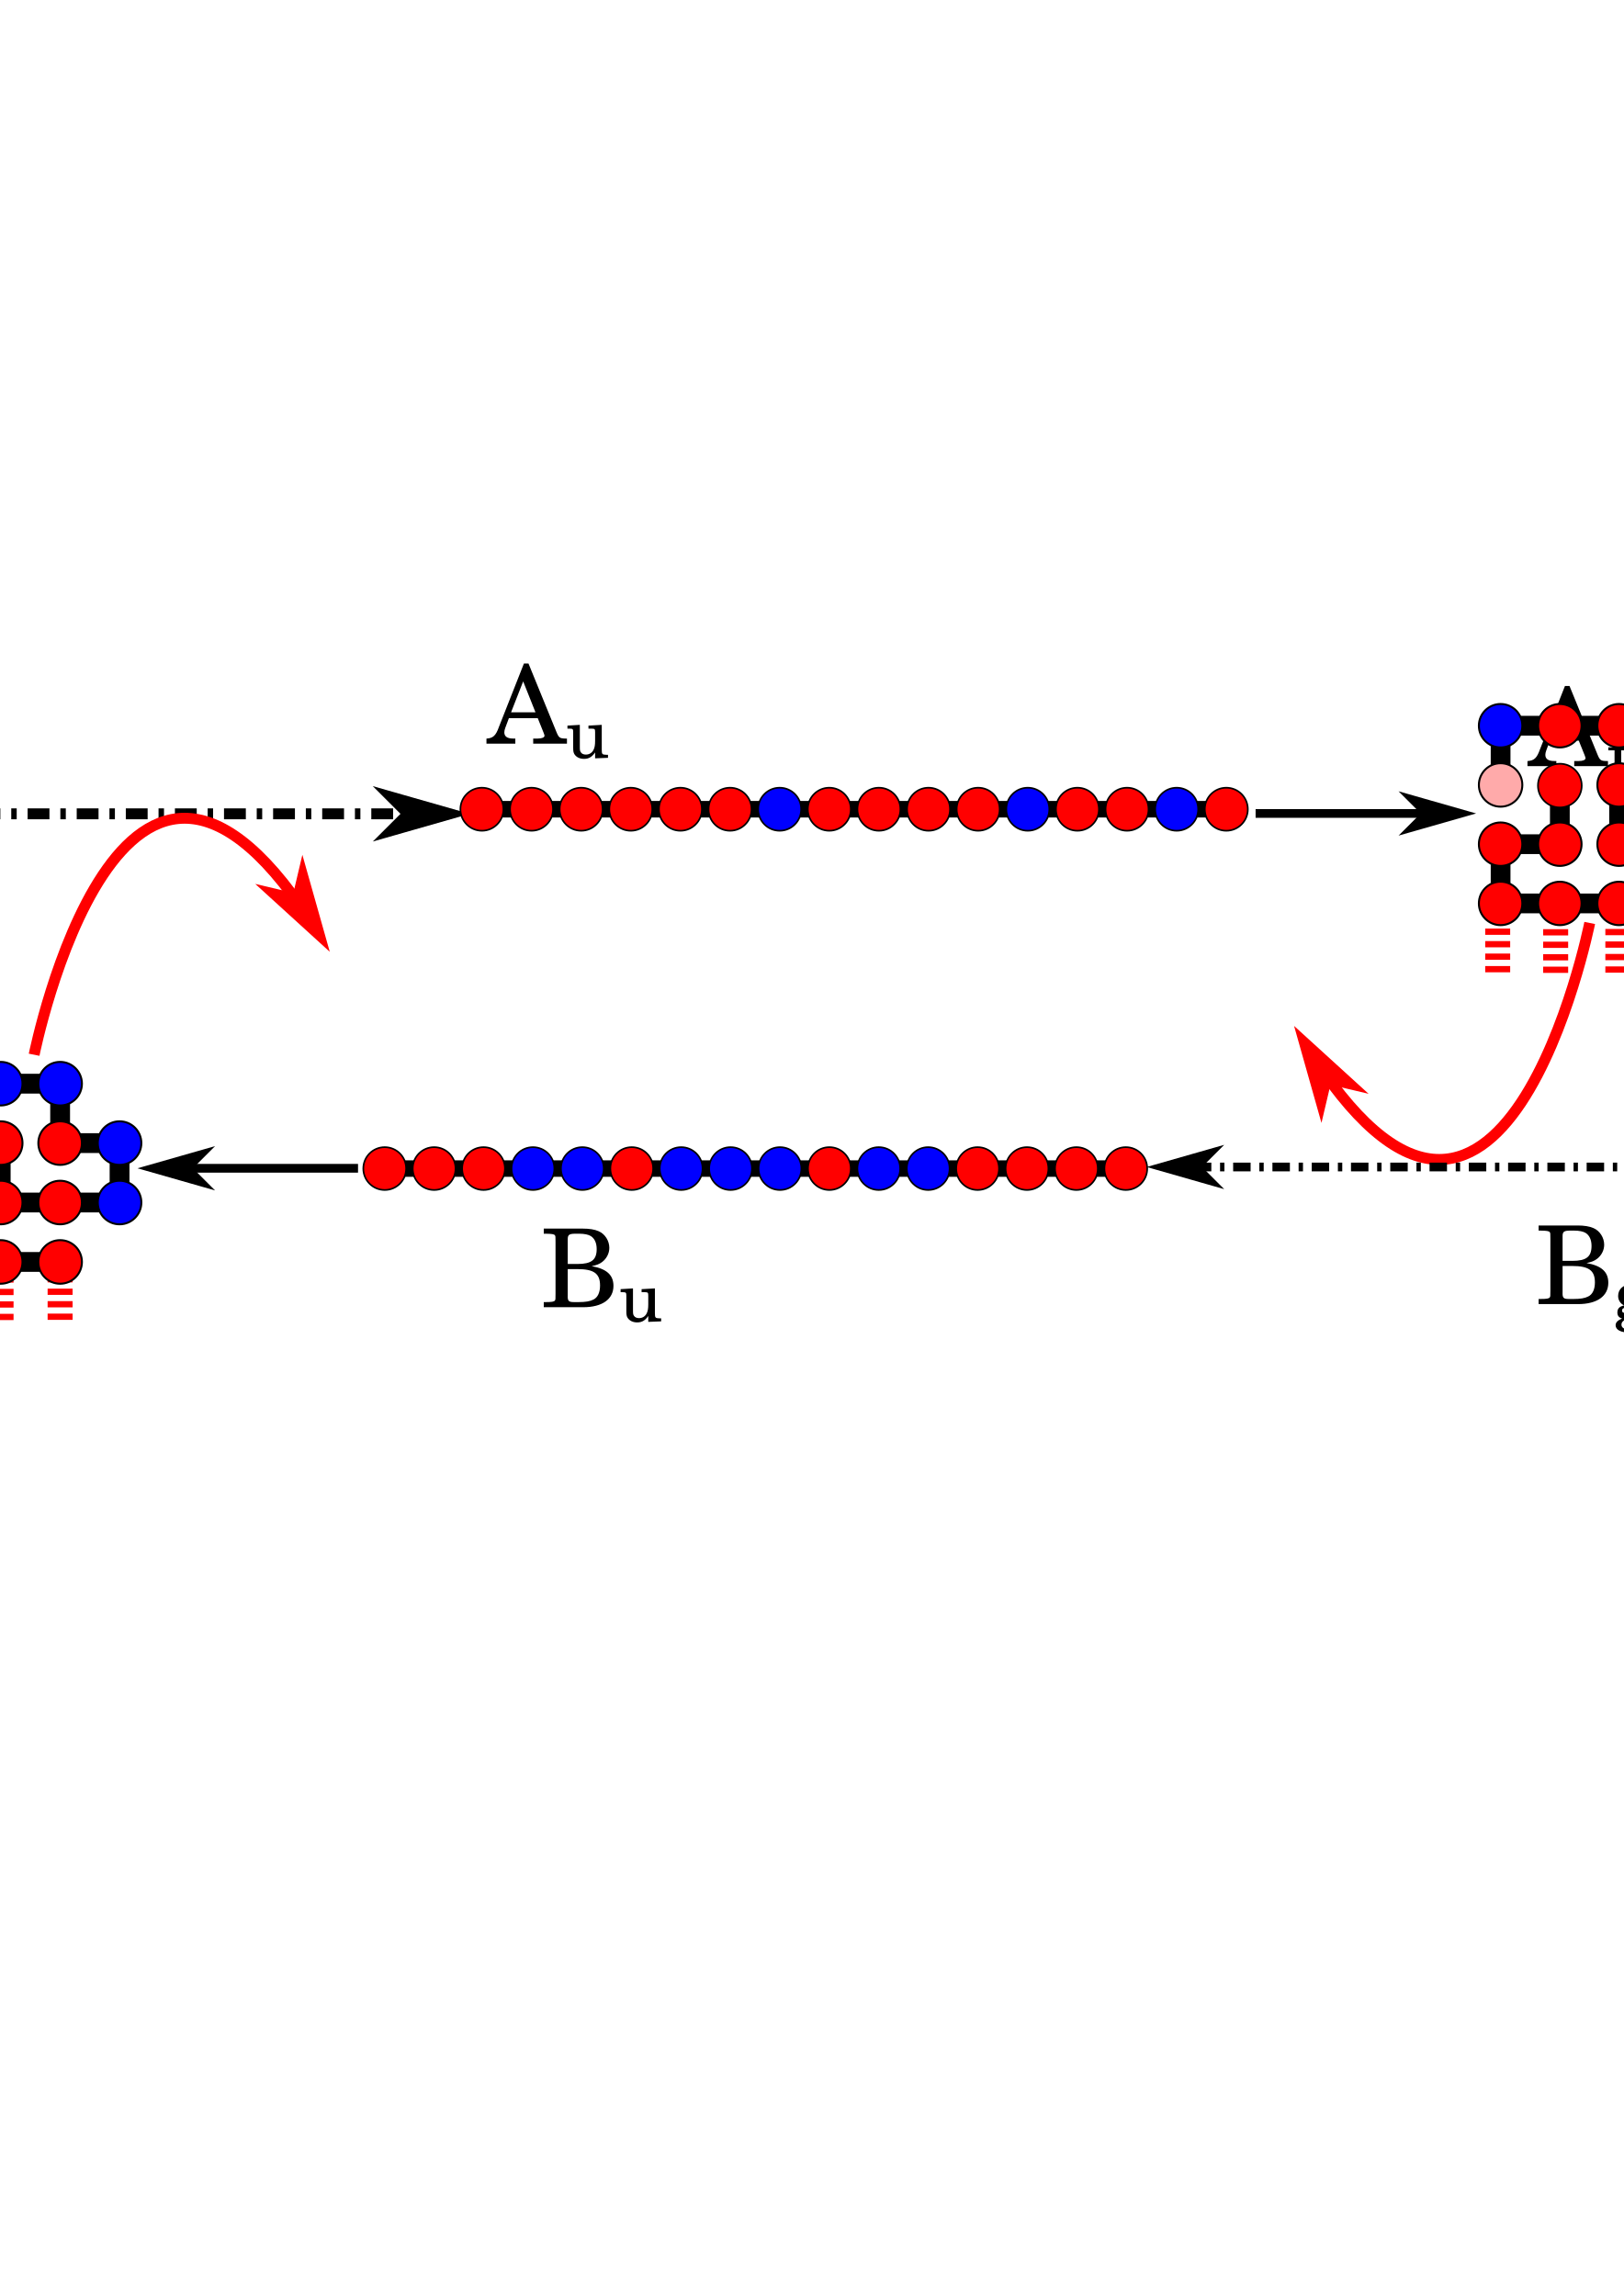
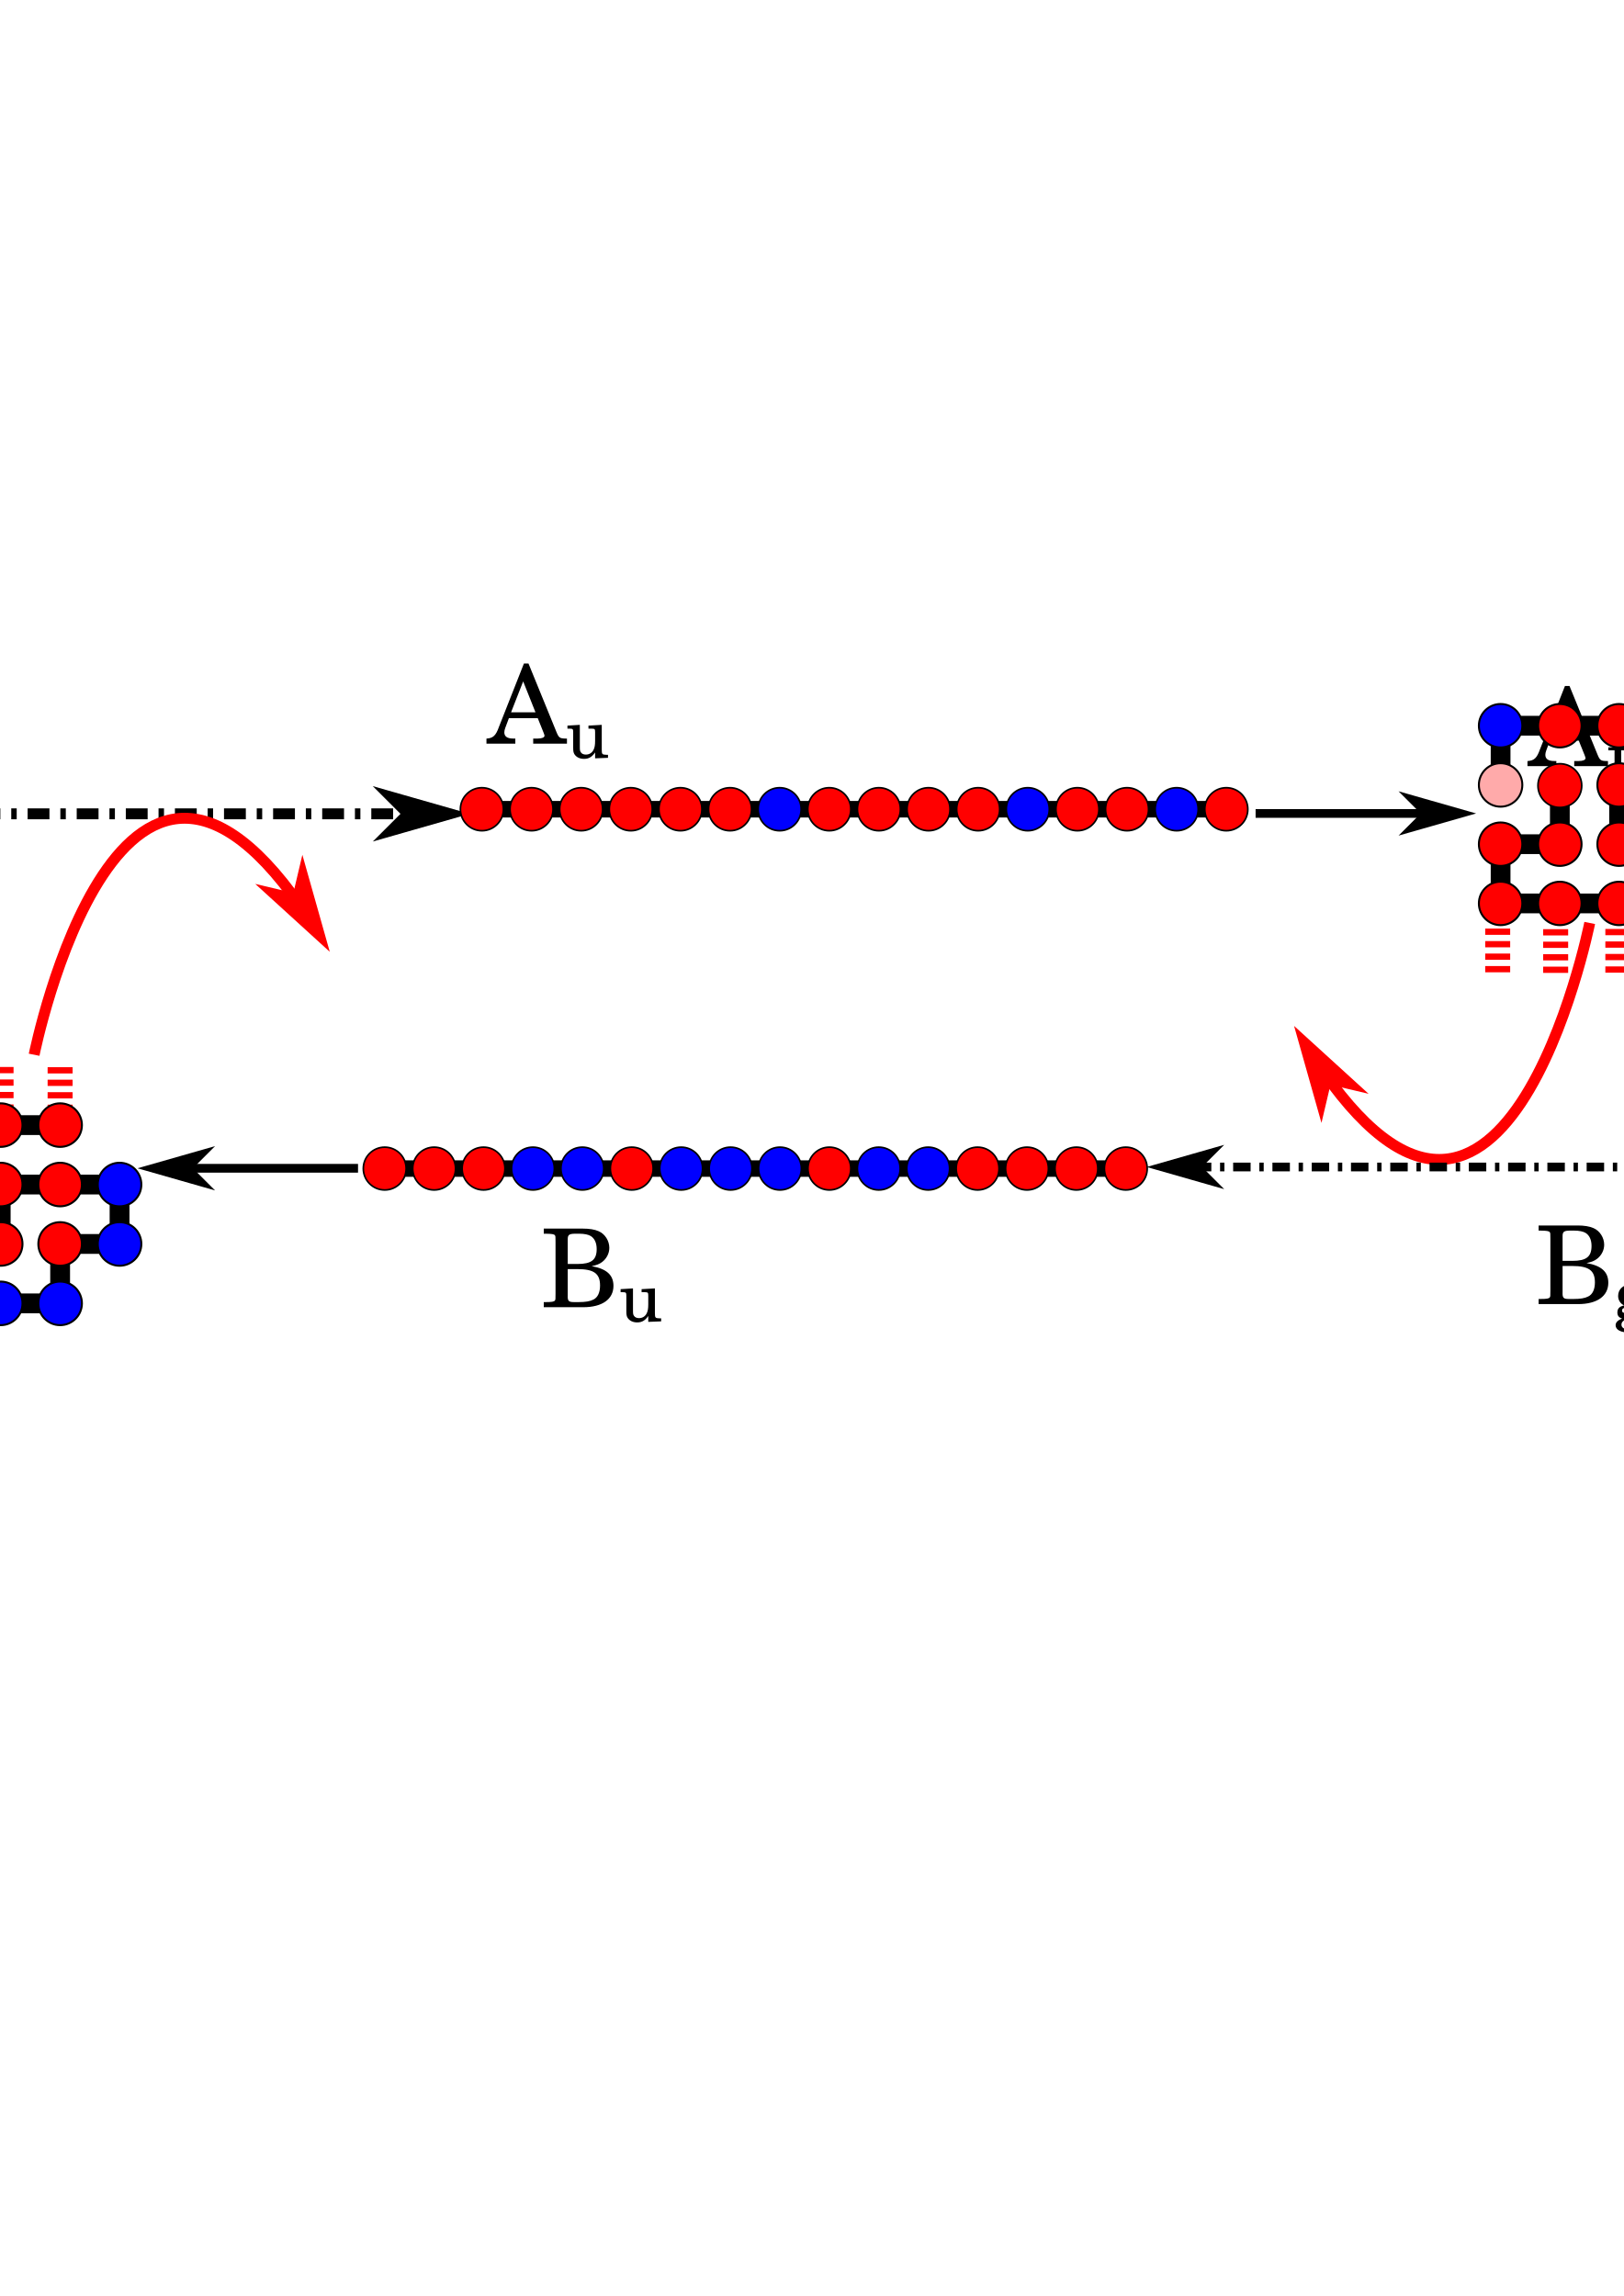
<svg xmlns="http://www.w3.org/2000/svg" width="210mm" height="297mm" viewBox="0 0 744.094 1052.362" id="svg2" version="1.1">
  <defs id="defs4">
    <marker style="overflow:visible;" id="marker34305" refX="0.0" refY="0.0" orient="auto">
      <path transform="scale(0.4) rotate(180) translate(10,0)" style="fill-rule:evenodd;stroke:#000000;stroke-width:1pt;stroke-opacity:1;fill:#000000;fill-opacity:1" d="M 0.0,0.0 L 5.0,-5.0 L -12.5,0.0 L 5.0,5.0 L 0.0,0.0 z " id="path34307" />
    </marker>
    <marker style="overflow:visible;" id="marker7812" refX="0.0" refY="0.0" orient="auto">
      <path transform="scale(0.4) rotate(180) translate(10,0)" style="fill-rule:evenodd;stroke:#ff0000;stroke-width:1pt;stroke-opacity:1;fill:#ff0000;fill-opacity:1" d="M 0.0,0.0 L 5.0,-5.0 L -12.5,0.0 L 5.0,5.0 L 0.0,0.0 z " id="path7814" />
    </marker>
    <marker style="overflow:visible;" id="marker7104" refX="0.0" refY="0.0" orient="auto">
      <path transform="scale(0.4) rotate(180) translate(10,0)" style="fill-rule:evenodd;stroke:#000000;stroke-width:1pt;stroke-opacity:1;fill:#000000;fill-opacity:1" d="M 0.0,0.0 L 5.0,-5.0 L -12.5,0.0 L 5.0,5.0 L 0.0,0.0 z " id="path7106" />
    </marker>
    <marker orient="auto" refY="0.0" refX="0.0" id="marker6798" style="overflow:visible;">
      <path id="path6800" d="M 0.0,0.0 L 5.0,-5.0 L -12.5,0.0 L 5.0,5.0 L 0.0,0.0 z " style="fill-rule:evenodd;stroke:#000000;stroke-width:1pt;stroke-opacity:1;fill:#000000;fill-opacity:1" transform="scale(0.4) rotate(180) translate(10,0)" />
    </marker>
    <marker style="overflow:visible;" id="marker6042" refX="0.0" refY="0.0" orient="auto">
      <path transform="scale(0.4) rotate(180) translate(10,0)" style="fill-rule:evenodd;stroke:#000000;stroke-width:1pt;stroke-opacity:1;fill:#000000;fill-opacity:1" d="M 0.0,0.0 L 5.0,-5.0 L -12.5,0.0 L 5.0,5.0 L 0.0,0.0 z " id="path6044" />
    </marker>
    <marker orient="auto" refY="0.0" refX="0.0" id="Arrow1Mend" style="overflow:visible;">
      <path id="path5614" d="M 0.0,0.0 L 5.0,-5.0 L -12.5,0.0 L 5.0,5.0 L 0.0,0.0 z " style="fill-rule:evenodd;stroke:#ff0000;stroke-width:1pt;stroke-opacity:1;fill:#ff0000;fill-opacity:1" transform="scale(0.4) rotate(180) translate(10,0)" />
    </marker>
  </defs>
  <g id="layer1">
    <g id="g34296" transform="translate(-10,14)">
      <line x1="848.524" x2="825.782" y1="520.089" y2="520.089" id="line5566" style="stroke:#000000;stroke-width:7.581;stroke-miterlimit:4;stroke-dasharray:none" />
      <circle cx="-519.649" cy="-848.939" r="9.855" id="circle5568" style="fill:#ff0000;stroke:#000000;stroke-width:0.758" transform="matrix(0,-1,-1,0,0,0)" />
      <line x1="821.881" x2="799.139" y1="520.546" y2="520.546" id="line5570" style="stroke:#000000;stroke-width:7.581;stroke-miterlimit:4;stroke-dasharray:none" />
      <circle cx="519.818" cy="-825.01" r="9.855" id="circle5572" style="fill:#ff0000;stroke:#000000;stroke-width:0.758" transform="matrix(0,1,-1,0,0,0)" />
      <circle cx="519.917" cy="-802.51" r="9.855" id="circle5574" style="fill:#ff0000;stroke:#000000;stroke-width:0.758" transform="matrix(0,1,-1,0,0,0)" />
    </g>
    <path style="fill:none;fill-rule:evenodd;stroke:#ff0000;stroke-width:5;stroke-linecap:butt;stroke-linejoin:miter;stroke-miterlimit:4;stroke-dasharray:none;stroke-opacity:1;marker-end:url(#Arrow1Mend)" d="m 728.518,423.037 c 0,0 -40.406,201.02 -130.31,55.558" id="path5599" />
    <path style="fill:none;fill-rule:evenodd;stroke:#000000;stroke-width:4;stroke-linecap:butt;stroke-linejoin:miter;stroke-miterlimit:4;stroke-dasharray:8,4,2,4;stroke-opacity:1;marker-end:url(#marker6042);stroke-dashoffset:0" d="m 771.117,534.885 -237.761,0" id="path6028" />
    <path id="path6796" d="m 575.406,372.842 93.176,0" style="fill:none;fill-rule:evenodd;stroke:#000000;stroke-width:4;stroke-linecap:butt;stroke-linejoin:miter;stroke-miterlimit:4;stroke-dasharray:none;stroke-opacity:1;marker-end:url(#marker6798)" />
    <g id="g7694" transform="translate(-144.2857,117.8571)">
      <line style="stroke:#000000;stroke-width:7.581" x1="45.226" x2="67.969" y1="257.592" y2="257.592" id="line7554" />
      <circle style="fill:#ff0000;stroke:#000000;stroke-width:0.758" cx="45.226" cy="257.592" r="9.855" id="circle7556" />
      <line style="stroke:#000000;stroke-width:7.581" x1="67.969" x2="90.711" y1="257.592" y2="257.592" id="line7558" />
      <circle style="fill:#ff0000;stroke:#000000;stroke-width:0.758" cx="67.969" cy="257.592" r="9.855" id="circle7560" />
      <circle style="fill:#ff0000;stroke:#000000;stroke-width:0.758" cx="90.711" cy="257.592" r="9.855" id="circle7564" />
    </g>
    <path style="fill:none;fill-rule:evenodd;stroke:#000000;stroke-width:5;stroke-linecap:butt;stroke-linejoin:miter;stroke-miterlimit:4;stroke-dasharray:10,5,2.5,5;stroke-opacity:1;marker-end:url(#marker7104);stroke-dashoffset:0" d="m -32.344,373.016 237.761,0" id="path7102" />
    <path id="path7810" d="m 15.638,483.437 c 0,0 40.406,-201.02 130.31,-55.558" style="fill:none;fill-rule:evenodd;stroke:#ff0000;stroke-width:5;stroke-linecap:butt;stroke-linejoin:miter;stroke-miterlimit:4;stroke-dasharray:none;stroke-opacity:1;marker-end:url(#marker7812)" />
    <text xml:space="preserve" style="color:#000000;font-style:normal;font-variant:normal;font-weight:500;font-stretch:normal;font-size:49.901px;line-height:125%;font-family:'Century Schoolbook L';-inkscape-font-specification:'Century Schoolbook L Medium';text-indent:0;text-align:center;text-decoration:none;text-decoration-line:none;text-decoration-style:solid;text-decoration-color:#000000;letter-spacing:0px;word-spacing:0px;text-transform:none;direction:ltr;block-progression:tb;writing-mode:lr-tb;baseline-shift:baseline;text-anchor:middle;white-space:normal;clip-rule:nonzero;display:inline;overflow:visible;visibility:visible;opacity:1;isolation:auto;mix-blend-mode:normal;color-interpolation:sRGB;color-interpolation-filters:linearRGB;solid-color:#000000;solid-opacity:1;fill:#000000;fill-opacity:1;fill-rule:nonzero;stroke:none;stroke-width:1.6;stroke-linecap:butt;stroke-linejoin:miter;stroke-miterlimit:4;stroke-dasharray:none;stroke-dashoffset:0;stroke-opacity:1;color-rendering:auto;image-rendering:auto;shape-rendering:auto;text-rendering:auto;enable-background:accumulate;" x="-71.76" y="348.197" id="text9064">
      <tspan id="tspan9066" x="-71.76" y="348.197">A<tspan style="font-size:32.436px;baseline-shift:sub;-inkscape-font-specification:'Century Schoolbook L Medium';font-family:'Century Schoolbook L';font-weight:500;font-style:normal;font-stretch:normal;font-variant:normal;" id="tspan9068">gr</tspan>
      </tspan>
    </text>
    <text xml:space="preserve" style="color:#000000;font-style:normal;font-variant:normal;font-weight:500;font-stretch:normal;font-size:49.901px;line-height:125%;font-family:'Century Schoolbook L';-inkscape-font-specification:'Century Schoolbook L Medium';text-indent:0;text-align:center;text-decoration:none;text-decoration-line:none;text-decoration-style:solid;text-decoration-color:#000000;letter-spacing:0px;word-spacing:0px;text-transform:none;direction:ltr;block-progression:tb;writing-mode:lr-tb;baseline-shift:baseline;text-anchor:middle;white-space:normal;clip-rule:nonzero;display:inline;overflow:visible;visibility:visible;opacity:1;isolation:auto;mix-blend-mode:normal;color-interpolation:sRGB;color-interpolation-filters:linearRGB;solid-color:#000000;solid-opacity:1;fill:#000000;fill-opacity:1;fill-rule:nonzero;stroke:none;stroke-width:1.6;stroke-linecap:butt;stroke-linejoin:miter;stroke-miterlimit:4;stroke-dasharray:none;stroke-dashoffset:0;stroke-opacity:1;color-rendering:auto;image-rendering:auto;shape-rendering:auto;text-rendering:auto;enable-background:accumulate;" x="821.17" y="597.725" id="text9070">
      <tspan id="tspan9072" x="821.17" y="597.725">B<tspan style="font-size:32.436px;baseline-shift:sub;-inkscape-font-specification:'Century Schoolbook L Medium';font-family:'Century Schoolbook L';font-weight:500;font-style:normal;font-stretch:normal;font-variant:normal;" id="tspan9074">gr</tspan>
      </tspan>
    </text>
    <text xml:space="preserve" style="color:#000000;font-style:normal;font-variant:normal;font-weight:500;font-stretch:normal;font-size:49.901px;line-height:125%;font-family:'Century Schoolbook L';-inkscape-font-specification:'Century Schoolbook L Medium';text-indent:0;text-align:center;text-decoration:none;text-decoration-line:none;text-decoration-style:solid;text-decoration-color:#000000;letter-spacing:0px;word-spacing:0px;text-transform:none;direction:ltr;block-progression:tb;writing-mode:lr-tb;baseline-shift:baseline;text-anchor:middle;white-space:normal;clip-rule:nonzero;display:inline;overflow:visible;visibility:visible;opacity:1;isolation:auto;mix-blend-mode:normal;color-interpolation:sRGB;color-interpolation-filters:linearRGB;solid-color:#000000;solid-opacity:1;fill:#000000;fill-opacity:1;fill-rule:nonzero;stroke:none;stroke-width:1.6;stroke-linecap:butt;stroke-linejoin:miter;stroke-miterlimit:4;stroke-dasharray:none;stroke-dashoffset:0;stroke-opacity:1;color-rendering:auto;image-rendering:auto;shape-rendering:auto;text-rendering:auto;enable-background:accumulate;" x="807.055" y="351.158" id="text9076">
      <tspan id="tspan9078" x="807.055" y="351.158">A<tspan style="font-size:32.436px;baseline-shift:sub;-inkscape-font-specification:'Century Schoolbook L Medium';font-family:'Century Schoolbook L';font-weight:500;font-style:normal;font-stretch:normal;font-variant:normal;" id="tspan9080">f</tspan>
      </tspan>
    </text>
    <text xml:space="preserve" style="color:#000000;font-style:normal;font-variant:normal;font-weight:500;font-stretch:normal;font-size:49.901px;line-height:125%;font-family:'Century Schoolbook L';-inkscape-font-specification:'Century Schoolbook L Medium';text-indent:0;text-align:center;text-decoration:none;text-decoration-line:none;text-decoration-style:solid;text-decoration-color:#000000;letter-spacing:0px;word-spacing:0px;text-transform:none;direction:ltr;block-progression:tb;writing-mode:lr-tb;baseline-shift:baseline;text-anchor:middle;white-space:normal;clip-rule:nonzero;display:inline;overflow:visible;visibility:visible;opacity:1;isolation:auto;mix-blend-mode:normal;color-interpolation:sRGB;color-interpolation-filters:linearRGB;solid-color:#000000;solid-opacity:1;fill:#000000;fill-opacity:1;fill-rule:nonzero;stroke:none;stroke-width:1.6;stroke-linecap:butt;stroke-linejoin:miter;stroke-miterlimit:4;stroke-dasharray:none;stroke-dashoffset:0;stroke-opacity:1;color-rendering:auto;image-rendering:auto;shape-rendering:auto;text-rendering:auto;enable-background:accumulate;" x="-78.659" y="605.532" id="text9082">
      <tspan id="tspan9084" x="-78.659" y="605.532">B<tspan style="font-size:32.436px;baseline-shift:sub;-inkscape-font-specification:'Century Schoolbook L Medium';font-family:'Century Schoolbook L';font-weight:500;font-style:normal;font-stretch:normal;font-variant:normal;" id="tspan9086">f</tspan>
      </tspan>
    </text>
    <text xml:space="preserve" style="color:#000000;font-style:normal;font-variant:normal;font-weight:500;font-stretch:normal;font-size:49.901px;line-height:125%;font-family:'Century Schoolbook L';-inkscape-font-specification:'Century Schoolbook L Medium';text-indent:0;text-align:center;text-decoration:none;text-decoration-line:none;text-decoration-style:solid;text-decoration-color:#000000;letter-spacing:0px;word-spacing:0px;text-transform:none;direction:ltr;block-progression:tb;writing-mode:lr-tb;baseline-shift:baseline;text-anchor:middle;white-space:normal;clip-rule:nonzero;display:inline;overflow:visible;visibility:visible;opacity:1;isolation:auto;mix-blend-mode:normal;color-interpolation:sRGB;color-interpolation-filters:linearRGB;solid-color:#000000;solid-opacity:1;fill:#000000;fill-opacity:1;fill-rule:nonzero;stroke:none;stroke-width:1.6;stroke-linecap:butt;stroke-linejoin:miter;stroke-miterlimit:4;stroke-dasharray:none;stroke-dashoffset:0;stroke-opacity:1;color-rendering:auto;image-rendering:auto;shape-rendering:auto;text-rendering:auto;enable-background:accumulate;" x="334.494" y="340.857" id="text9088">
      <tspan id="tspan9090" x="334.494" y="340.857">A<tspan style="font-size:32.436px;baseline-shift:sub;-inkscape-font-specification:'Century Schoolbook L Medium';font-family:'Century Schoolbook L';font-weight:500;font-style:normal;font-stretch:normal;font-variant:normal;" id="tspan9092">u</tspan>
      </tspan>
    </text>
    <text xml:space="preserve" style="color:#000000;font-style:normal;font-variant:normal;font-weight:500;font-stretch:normal;font-size:49.901px;line-height:125%;font-family:'Century Schoolbook L';-inkscape-font-specification:'Century Schoolbook L Medium';text-indent:0;text-align:center;text-decoration:none;text-decoration-line:none;text-decoration-style:solid;text-decoration-color:#000000;letter-spacing:0px;word-spacing:0px;text-transform:none;direction:ltr;block-progression:tb;writing-mode:lr-tb;baseline-shift:baseline;text-anchor:middle;white-space:normal;clip-rule:nonzero;display:inline;overflow:visible;visibility:visible;opacity:1;isolation:auto;mix-blend-mode:normal;color-interpolation:sRGB;color-interpolation-filters:linearRGB;solid-color:#000000;solid-opacity:1;fill:#000000;fill-opacity:1;fill-rule:nonzero;stroke:none;stroke-width:1.6;stroke-linecap:butt;stroke-linejoin:miter;stroke-miterlimit:4;stroke-dasharray:none;stroke-dashoffset:0;stroke-opacity:1;color-rendering:auto;image-rendering:auto;shape-rendering:auto;text-rendering:auto;enable-background:accumulate;" x="358.852" y="599.153" id="text9094">
      <tspan id="tspan9096" x="358.852" y="599.153">B<tspan style="font-size:32.436px;baseline-shift:sub;-inkscape-font-specification:'Century Schoolbook L Medium';font-family:'Century Schoolbook L';font-weight:500;font-style:normal;font-stretch:normal;font-variant:normal;" id="tspan9098">u</tspan>
      </tspan>
    </text>
    <g id="g3879" transform="matrix(-1,0,0,1,693.8043,-19.4903)">
      <line style="stroke:#000000;stroke-width:7.581;stroke-miterlimit:4;stroke-dasharray:none" id="line7092-9" y2="390.394" y1="390.394" x2="154.567" x1="131.824" />
      <circle transform="matrix(0.7580789,0,0,0.7580789,-114.1796,-265.1211)" style="fill:#ff0000;stroke:#000000" id="circle7094-9" r="13" cy="864.706" cx="324.51" />
      <line style="stroke:#000000;stroke-width:7.581;stroke-miterlimit:4;stroke-dasharray:none" id="line7096-6" y2="390.394" y1="390.394" x2="177.309" x1="154.567" />
      <circle transform="matrix(0.7580789,0,0,0.7580789,-114.1796,-265.1211)" style="fill:#0000ff;stroke:#000000" id="circle7098-0" r="13" cy="864.706" cx="354.51" />
      <line style="stroke:#000000;stroke-width:7.581;stroke-miterlimit:4;stroke-dasharray:none" id="line7100-6" y2="390.394" y1="390.394" x2="200.052" x1="177.309" />
      <circle transform="matrix(0.7580789,0,0,0.7580789,-114.1796,-265.1211)" style="fill:#ff0000;stroke:#000000" id="circle7102-6" r="13" cy="864.706" cx="384.51" />
      <line style="stroke:#000000;stroke-width:7.581;stroke-miterlimit:4;stroke-dasharray:none" id="line7104-7" y2="390.394" y1="390.394" x2="222.794" x1="200.052" />
      <circle transform="matrix(0.7580789,0,0,0.7580789,-114.1796,-265.1211)" style="fill:#ff0000;stroke:#000000" id="circle7106-8" r="13" cy="864.706" cx="414.51" />
      <line style="stroke:#000000;stroke-width:7.581;stroke-miterlimit:4;stroke-dasharray:none" id="line7108-6" y2="390.394" y1="390.394" x2="245.536" x1="222.794" />
      <circle transform="matrix(0.7580789,0,0,0.7580789,-114.1796,-265.1211)" style="fill:#0000ff;stroke:#000000" id="circle7110-9" r="13" cy="864.706" cx="444.51" />
      <line style="stroke:#000000;stroke-width:7.581;stroke-miterlimit:4;stroke-dasharray:none" id="line7112-1" y2="390.394" y1="390.394" x2="268.279" x1="245.536" />
      <circle transform="matrix(0.7580789,0,0,0.7580789,-114.1796,-265.1211)" style="fill:#ff0000;stroke:#000000" id="circle7114-9" r="13" cy="864.706" cx="474.51" />
      <line style="stroke:#000000;stroke-width:7.581;stroke-miterlimit:4;stroke-dasharray:none" id="line7116-8" y2="390.394" y1="390.394" x2="291.021" x1="268.279" />
      <circle transform="matrix(0.7580789,0,0,0.7580789,-114.1796,-265.1211)" style="fill:#ff0000;stroke:#000000" id="circle7118-9" r="13" cy="864.706" cx="504.51" />
      <line style="stroke:#000000;stroke-width:7.581;stroke-miterlimit:4;stroke-dasharray:none" id="line7120-3" y2="390.394" y1="390.394" x2="313.763" x1="291.021" />
      <circle transform="matrix(0.7580789,0,0,0.7580789,-114.1796,-265.1211)" style="fill:#ff0000;stroke:#000000" id="circle7122-0" r="13" cy="864.706" cx="534.51" />
      <line style="stroke:#000000;stroke-width:7.581;stroke-miterlimit:4;stroke-dasharray:none" id="line7124-4" y2="390.394" y1="390.394" x2="336.506" x1="313.763" />
      <circle transform="matrix(0.7580789,0,0,0.7580789,-114.1796,-265.1211)" style="fill:#ff0000;stroke:#000000" id="circle7126-0" r="13" cy="864.706" cx="564.51" />
      <line style="stroke:#000000;stroke-width:7.581;stroke-miterlimit:4;stroke-dasharray:none" id="line7128-0" y2="390.394" y1="390.394" x2="359.248" x1="336.506" />
      <circle transform="matrix(0.7580789,0,0,0.7580789,-114.1796,-265.1211)" style="fill:#0000ff;stroke:#000000" id="circle7130-9" r="13" cy="864.706" cx="594.51" />
      <line style="stroke:#000000;stroke-width:7.581;stroke-miterlimit:4;stroke-dasharray:none" id="line7132-2" y2="390.394" y1="390.394" x2="381.99" x1="359.248" />
      <circle transform="matrix(0.7580789,0,0,0.7580789,-114.1796,-265.1211)" style="fill:#ff0000;stroke:#000000" id="circle7134-8" r="13" cy="864.706" cx="624.51" />
      <line style="stroke:#000000;stroke-width:7.581;stroke-miterlimit:4;stroke-dasharray:none" id="line7136-3" y2="390.394" y1="390.394" x2="404.733" x1="381.99" />
      <circle transform="matrix(0.7580789,0,0,0.7580789,-114.1796,-265.1211)" style="fill:#ff0000;stroke:#000000" id="circle7138-9" r="13" cy="864.706" cx="654.51" />
      <line style="stroke:#000000;stroke-width:7.581;stroke-miterlimit:4;stroke-dasharray:none" id="line7140-4" y2="390.394" y1="390.394" x2="427.475" x1="404.733" />
      <circle transform="matrix(0.7580789,0,0,0.7580789,-114.1796,-265.1211)" style="fill:#ff0000;stroke:#000000" id="circle7142-6" r="13" cy="864.706" cx="684.51" />
      <line style="stroke:#000000;stroke-width:7.581;stroke-miterlimit:4;stroke-dasharray:none" id="line7144-4" y2="390.394" y1="390.394" x2="450.218" x1="427.475" />
      <circle transform="matrix(0.7580789,0,0,0.7580789,-114.1796,-265.1211)" style="fill:#ff0000;stroke:#000000" id="circle7146-1" r="13" cy="864.706" cx="714.51" />
      <line style="stroke:#000000;stroke-width:7.581;stroke-miterlimit:4;stroke-dasharray:none" id="line7148-0" y2="390.394" y1="390.394" x2="472.96" x1="450.218" />
      <circle transform="matrix(0.7580789,0,0,0.7580789,-114.1796,-265.1211)" style="fill:#ff0000;stroke:#000000" id="circle7150-6" r="13" cy="864.706" cx="744.51" />
      <circle transform="matrix(0.7580789,0,0,0.7580789,-114.1796,-265.1211)" style="fill:#ff0000;stroke:#000000" id="circle7152-7" r="13" cy="864.706" cx="774.51" />
    </g>
    <g id="g34244" transform="translate(-23.57143,7.142857)">
      <path style="fill:#ff0000;stroke:#ff0000;stroke-width:11.448;stroke-linecap:butt;stroke-linejoin:miter;stroke-miterlimit:4;stroke-dasharray:2.862, 2.862;stroke-dashoffset:0;stroke-opacity:1" d="m 709.919,418.469 0,22.819" id="path4798" />
      <path id="path4800" d="m 764.979,418.639 0,22.819" style="fill:#ff0000;stroke:#ff0000;stroke-width:11.448;stroke-linecap:butt;stroke-linejoin:miter;stroke-miterlimit:4;stroke-dasharray:2.862, 2.862;stroke-dashoffset:0;stroke-opacity:1" />
      <path style="fill:#ff0000;stroke:#ff0000;stroke-width:11.448;stroke-linecap:butt;stroke-linejoin:miter;stroke-miterlimit:4;stroke-dasharray:2.862, 2.862;stroke-dashoffset:0;stroke-opacity:1" d="m 736.488,418.741 0,22.819" id="path4802" />
      <g id="g8918" transform="matrix(0.754179,0,0,0.754179,122.9918,-284.4942)">
        <line style="stroke:#000000;stroke-width:12" x1="780" x2="780" y1="844.8" y2="808.8" id="line6216-6" />
        <circle transform="matrix(1.2,0,0,1.2,780,124.8)" style="fill:#ffaaaa;stroke:#000000" cx="0" cy="600" r="11" id="circle6218-4" />
        <line style="stroke:#000000;stroke-width:12" x1="780" x2="816" y1="808.8" y2="808.8" id="line6220-5" />
        <circle transform="matrix(1.2,0,0,1.2,780,124.8)" style="fill:#0000ff;stroke:#000000" cx="0" cy="570" r="11" id="circle6222-3" />
        <line style="stroke:#000000;stroke-width:12" x1="816" x2="852" y1="808.8" y2="808.8" id="line6224-6" />
        <circle transform="matrix(1.2,0,0,1.2,780,124.8)" style="fill:#ff0000;stroke:#000000" cx="30" cy="570" r="11" id="circle6226-7" />
        <line style="stroke:#000000;stroke-width:12" x1="852" x2="888" y1="808.8" y2="808.8" id="line6228-7" />
        <circle transform="matrix(1.2,0,0,1.2,780,124.8)" style="fill:#ff0000;stroke:#000000" cx="60" cy="570" r="11" id="circle6230-4" />
        <line style="stroke:#000000;stroke-width:12" x1="888" x2="888" y1="808.8" y2="844.8" id="line6232-5" />
        <circle transform="matrix(1.2,0,0,1.2,780,124.8)" style="fill:#0000ff;stroke:#000000" cx="90" cy="570" r="11" id="circle6234-4" />
        <line style="stroke:#000000;stroke-width:12" x1="888" x2="852" y1="844.8" y2="844.8" id="line6236-0" />
        <circle transform="matrix(1.2,0,0,1.2,780,124.8)" style="fill:#ff0000;stroke:#000000" cx="90" cy="600" r="11" id="circle6238-7" />
        <line style="stroke:#000000;stroke-width:12" x1="852" x2="852" y1="844.8" y2="880.8" id="line6240-3" />
        <circle transform="matrix(1.2,0,0,1.2,780,124.8)" style="fill:#ff0000;stroke:#000000" cx="60" cy="600" r="11" id="circle6242-5" />
        <line style="stroke:#000000;stroke-width:12" x1="852" x2="888" y1="880.8" y2="880.8" id="line6244-1" />
        <circle transform="matrix(1.2,0,0,1.2,780,124.8)" style="fill:#ff0000;stroke:#000000" cx="60" cy="630" r="11" id="circle6246-4" />
        <line style="stroke:#000000;stroke-width:12" x1="888" x2="888" y1="880.8" y2="916.8" id="line6248-3" />
        <circle transform="matrix(1.2,0,0,1.2,780,124.8)" style="fill:#ff0000;stroke:#000000" cx="90" cy="630" r="11" id="circle6250-9" />
        <line style="stroke:#000000;stroke-width:12" x1="888" x2="852" y1="916.8" y2="916.8" id="line6252-1" />
        <circle transform="matrix(1.2,0,0,1.2,780,124.8)" style="fill:#0000ff;stroke:#000000" cx="90" cy="660" r="11" id="circle6254-1" />
        <line style="stroke:#000000;stroke-width:12" x1="852" x2="816" y1="916.8" y2="916.8" id="line6256-1" />
        <circle transform="matrix(1.2,0,0,1.2,780,124.8)" style="fill:#ff0000;stroke:#000000" cx="60" cy="660" r="11" id="circle6258-0" />
        <line style="stroke:#000000;stroke-width:12" x1="816" x2="780" y1="916.8" y2="916.8" id="line6260-4" />
        <circle transform="matrix(1.2,0,0,1.2,780,124.8)" style="fill:#ff0000;stroke:#000000" cx="30" cy="660" r="11" id="circle6262-5" />
        <line style="stroke:#000000;stroke-width:12" x1="780" x2="780" y1="916.8" y2="880.8" id="line6264-8" />
        <circle transform="matrix(1.2,0,0,1.2,780,124.8)" style="fill:#ff0000;stroke:#000000" cx="0" cy="660" r="11" id="circle6266-4" />
        <line style="stroke:#000000;stroke-width:12" x1="780" x2="816" y1="880.8" y2="880.8" id="line6268-1" />
        <circle transform="matrix(1.2,0,0,1.2,780,124.8)" style="fill:#ff0000;stroke:#000000" cx="0" cy="630" r="11" id="circle6270-3" />
        <line style="stroke:#000000;stroke-width:12" x1="816" x2="816" y1="880.8" y2="844.8" id="line6272-4" />
        <circle transform="matrix(1.2,0,0,1.2,780,124.8)" style="fill:#ff0000;stroke:#000000" cx="30" cy="630" r="11" id="circle6274-5" />
        <circle cx="30" cy="600" r="13" id="circle6276-2" transform="matrix(1.022222,0,0,1.022222,785.3333,231.8667)" style="fill:#ff0000;stroke:#000000" />
      </g>
    </g>
    <path style="fill:none;fill-rule:evenodd;stroke:#000000;stroke-width:4;stroke-linecap:butt;stroke-linejoin:miter;stroke-miterlimit:4;stroke-dasharray:none;stroke-opacity:1;marker-end:url(#marker34305)" d="m 164.075,535.477 -93.176,0" id="path34303" />
    <g id="g9500" transform="matrix(0.754717,0,0,0.754717,-0.428355,-148.8991)">
      <line id="line9164" y2="906.973" y1="906.973" x2="264.175" x1="234.175" style="stroke:#000000;stroke-width:10" />
      <circle id="circle9166" r="13" cy="1200" cx="0" style="fill:#ff0000;stroke:#000000" transform="translate(234.1745,-293.0274)" />
      <line id="line9168" y2="906.973" y1="906.973" x2="294.175" x1="264.175" style="stroke:#000000;stroke-width:10" />
      <circle id="circle9170" r="13" cy="1200" cx="30" style="fill:#ff0000;stroke:#000000" transform="translate(234.1745,-293.0274)" />
      <line id="line9172" y2="906.973" y1="906.973" x2="324.175" x1="294.175" style="stroke:#000000;stroke-width:10" />
      <circle id="circle9174" r="13" cy="1200" cx="60" style="fill:#ff0000;stroke:#000000" transform="translate(234.1745,-293.0274)" />
      <line id="line9176" y2="906.973" y1="906.973" x2="354.175" x1="324.175" style="stroke:#000000;stroke-width:10" />
      <circle id="circle9178" r="13" cy="1200" cx="90" style="fill:#0000ff;stroke:#000000" transform="translate(234.1745,-293.0274)" />
      <line id="line9180" y2="906.973" y1="906.973" x2="384.175" x1="354.175" style="stroke:#000000;stroke-width:10" />
      <circle id="circle9182" r="13" cy="1200" cx="120" style="fill:#0000ff;stroke:#000000" transform="translate(234.1745,-293.0274)" />
      <line id="line9184" y2="906.973" y1="906.973" x2="414.175" x1="384.175" style="stroke:#000000;stroke-width:10" />
      <circle id="circle9186" r="13" cy="1200" cx="150" style="fill:#ff0000;stroke:#000000" transform="translate(234.1745,-293.0274)" />
      <line id="line9188" y2="906.973" y1="906.973" x2="444.175" x1="414.175" style="stroke:#000000;stroke-width:10" />
      <circle id="circle9190" r="13" cy="1200" cx="180" style="fill:#0000ff;stroke:#000000" transform="translate(234.1745,-293.0274)" />
      <line id="line9192" y2="906.973" y1="906.973" x2="474.175" x1="444.175" style="stroke:#000000;stroke-width:10" />
      <circle id="circle9194" r="13" cy="1200" cx="210" style="fill:#0000ff;stroke:#000000" transform="translate(234.1745,-293.0274)" />
      <line id="line9196" y2="906.973" y1="906.973" x2="504.175" x1="474.175" style="stroke:#000000;stroke-width:10" />
      <circle id="circle9198" r="13" cy="1200" cx="240" style="fill:#0000ff;stroke:#000000" transform="translate(234.1745,-293.0274)" />
      <line id="line9200" y2="906.973" y1="906.973" x2="534.175" x1="504.175" style="stroke:#000000;stroke-width:10" />
      <circle id="circle9202" r="13" cy="1200" cx="270" style="fill:#ff0000;stroke:#000000" transform="translate(234.1745,-293.0274)" />
      <line id="line9204" y2="906.973" y1="906.973" x2="564.175" x1="534.175" style="stroke:#000000;stroke-width:10" />
      <circle id="circle9206" r="13" cy="1200" cx="300" style="fill:#0000ff;stroke:#000000" transform="translate(234.1745,-293.0274)" />
      <line id="line9208" y2="906.973" y1="906.973" x2="594.175" x1="564.175" style="stroke:#000000;stroke-width:10" />
      <circle id="circle9210" r="13" cy="1200" cx="330" style="fill:#0000ff;stroke:#000000" transform="translate(234.1745,-293.0274)" />
      <line id="line9212" y2="906.973" y1="906.973" x2="624.175" x1="594.175" style="stroke:#000000;stroke-width:10" />
      <circle id="circle9214" r="13" cy="1200" cx="360" style="fill:#ff0000;stroke:#000000" transform="translate(234.1745,-293.0274)" />
      <line id="line9216" y2="906.973" y1="906.973" x2="654.175" x1="624.175" style="stroke:#000000;stroke-width:10" />
      <circle id="circle9218" r="13" cy="1200" cx="390" style="fill:#ff0000;stroke:#000000" transform="translate(234.1745,-293.0274)" />
      <line id="line9220" y2="906.973" y1="906.973" x2="684.175" x1="654.175" style="stroke:#000000;stroke-width:10" />
      <circle id="circle9222" r="13" cy="1200" cx="420" style="fill:#ff0000;stroke:#000000" transform="translate(234.1745,-293.0274)" />
      <circle id="circle9224" r="13" cy="1200" cx="450" style="fill:#ff0000;stroke:#000000" transform="translate(234.1745,-293.0274)" />
    </g>
-     <path style="fill:#ff0000;stroke:#ff0000;stroke-width:11.448;stroke-linecap:butt;stroke-linejoin:miter;stroke-miterlimit:4;stroke-dasharray:2.862, 2.862;stroke-dashoffset:0;stroke-opacity:1" d="m -26.086,584.744 0,22.819" id="path3142" />
-     <path id="path3144" d="m 27.545,584.914 0,22.819" style="fill:#ff0000;stroke:#ff0000;stroke-width:11.448;stroke-linecap:butt;stroke-linejoin:miter;stroke-miterlimit:4;stroke-dasharray:2.862, 2.862;stroke-dashoffset:0;stroke-opacity:1" />
-     <path style="fill:#ff0000;stroke:#ff0000;stroke-width:11.448;stroke-linecap:butt;stroke-linejoin:miter;stroke-miterlimit:4;stroke-dasharray:2.862, 2.862;stroke-dashoffset:0;stroke-opacity:1" d="m 0.483,585.016 0,22.819" id="path3146" />
-     <g id="g15777" transform="matrix(0.9078171,0,0,0.9078171,11.66806,-44.71177)">
-       <line id="line15541" y2="656.389" y1="626.389" x2="-12.5" x1="-12.5" style="stroke:#000000;stroke-width:10" />
-       <circle id="circle15543" r="11" cy="1100" cx="0" style="fill:#ff0000;stroke:#000000" transform="matrix(1,0,0,-1,-12.5,1726.389)" />
-       <line id="line15545" y2="656.389" y1="656.389" x2="17.5" x1="-12.5" style="stroke:#000000;stroke-width:10" />
-       <circle id="circle15547" r="11" cy="1070" cx="0" style="fill:#ff0000;stroke:#000000" transform="matrix(1,0,0,-1,-12.5,1726.389)" />
-       <line id="line15549" y2="656.389" y1="656.389" x2="47.5" x1="17.5" style="stroke:#000000;stroke-width:10" />
-       <circle id="circle15551" r="11" cy="1070" cx="30" style="fill:#ff0000;stroke:#000000" transform="matrix(1,0,0,-1,-12.5,1726.389)" />
-       <line id="line15553" y2="626.389" y1="656.389" x2="47.5" x1="47.5" style="stroke:#000000;stroke-width:10" />
-       <circle id="circle15555" r="11" cy="1070" cx="60" style="fill:#0000ff;stroke:#000000" transform="matrix(1,0,0,-1,-12.5,1726.389)" />
-       <line id="line15557" y2="626.389" y1="626.389" x2="17.5" x1="47.5" style="stroke:#000000;stroke-width:10" />
-       <circle id="circle15559" r="11" cy="1100" cx="60" style="fill:#0000ff;stroke:#000000" transform="matrix(1,0,0,-1,-12.5,1726.389)" />
-       <line id="line15561" y2="596.389" y1="626.389" x2="17.5" x1="17.5" style="stroke:#000000;stroke-width:10" />
-       <circle id="circle15563" r="11" cy="1100" cx="30" style="fill:#ff0000;stroke:#000000" transform="matrix(1,0,0,-1,-12.5,1726.389)" />
-       <line id="line15565" y2="596.389" y1="596.389" x2="-12.5" x1="17.5" style="stroke:#000000;stroke-width:10" />
-       <circle id="circle15567" r="11" cy="1130" cx="30" style="fill:#0000ff;stroke:#000000" transform="matrix(1,0,0,-1,-12.5,1726.389)" />
-       <line id="line15569" y2="596.389" y1="596.389" x2="-42.5" x1="-12.5" style="stroke:#000000;stroke-width:10" />
-       <circle id="circle15571" r="11" cy="1130" cx="0" style="fill:#0000ff;stroke:#000000" transform="matrix(1,0,0,-1,-12.5,1726.389)" />
-       <line id="line15573" y2="626.389" y1="596.389" x2="-42.5" x1="-42.5" style="stroke:#000000;stroke-width:10" />
-       <circle id="circle15575" r="11" cy="1130" cx="-30" style="fill:#0000ff;stroke:#000000" transform="matrix(1,0,0,-1,-12.5,1726.389)" />
-       <line id="line15577" y2="626.389" y1="626.389" x2="-72.5" x1="-42.5" style="stroke:#000000;stroke-width:10" />
-       <circle id="circle15579" r="11" cy="1100" cx="-30" style="fill:#ff0000;stroke:#000000" transform="matrix(1,0,0,-1,-12.5,1726.389)" />
-       <line id="line15581" y2="656.389" y1="626.389" x2="-72.5" x1="-72.5" style="stroke:#000000;stroke-width:10" />
-       <circle id="circle15583" r="11" cy="1100" cx="-60" style="fill:#0000ff;stroke:#000000" transform="matrix(1,0,0,-1,-12.5,1726.389)" />
-       <line id="line15585" y2="656.389" y1="656.389" x2="-42.5" x1="-72.5" style="stroke:#000000;stroke-width:10" />
-       <circle id="circle15587" r="11" cy="1070" cx="-60" style="fill:#0000ff;stroke:#000000" transform="matrix(1,0,0,-1,-12.5,1726.389)" />
-       <line id="line15589" y2="686.389" y1="656.389" x2="-42.5" x1="-42.5" style="stroke:#000000;stroke-width:10" />
-       <circle id="circle15591" r="11" cy="1070" cx="-30" style="fill:#ff0000;stroke:#000000" transform="matrix(1,0,0,-1,-12.5,1726.389)" />
-       <line id="line15593" y2="686.389" y1="686.389" x2="-12.5" x1="-42.5" style="stroke:#000000;stroke-width:10" />
-       <circle id="circle15595" r="11" cy="1040" cx="-30" style="fill:#ff0000;stroke:#000000" transform="matrix(1,0,0,-1,-12.5,1726.389)" />
-       <line id="line15597" y2="686.389" y1="686.389" x2="17.5" x1="-12.5" style="stroke:#000000;stroke-width:10" />
-       <circle id="circle15599" r="11" cy="1040" cx="0" style="fill:#ff0000;stroke:#000000" transform="matrix(1,0,0,-1,-12.5,1726.389)" />
-       <circle id="circle15601" r="11" cy="1040" cx="30" style="fill:#ff0000;stroke:#000000" transform="matrix(1,0,0,-1,-12.5,1726.389)" />
+     <g id="g99729" transform="matrix(1,0,0,-1,0,1094.095)">
+       <path id="path3142" d="m -26.086,584.744 0,22.819" style="fill:#ff0000;stroke:#ff0000;stroke-width:11.448;stroke-linecap:butt;stroke-linejoin:miter;stroke-miterlimit:4;stroke-dasharray:2.862, 2.862;stroke-dashoffset:0;stroke-opacity:1" />
+       <path style="fill:#ff0000;stroke:#ff0000;stroke-width:11.448;stroke-linecap:butt;stroke-linejoin:miter;stroke-miterlimit:4;stroke-dasharray:2.862, 2.862;stroke-dashoffset:0;stroke-opacity:1" d="m 27.545,584.914 0,22.819" id="path3144" />
+       <path id="path3146" d="m 0.483,585.016 0,22.819" style="fill:#ff0000;stroke:#ff0000;stroke-width:11.448;stroke-linecap:butt;stroke-linejoin:miter;stroke-miterlimit:4;stroke-dasharray:2.862, 2.862;stroke-dashoffset:0;stroke-opacity:1" />
+       <g transform="matrix(0.9078171,0,0,0.9078171,11.66806,-44.71177)" id="g15777">
+         <line style="stroke:#000000;stroke-width:10" x1="-12.5" x2="-12.5" y1="626.389" y2="656.389" id="line15541" />
+         <circle transform="matrix(1,0,0,-1,-12.5,1726.389)" style="fill:#ff0000;stroke:#000000" cx="0" cy="1100" r="11" id="circle15543" />
+         <line style="stroke:#000000;stroke-width:10" x1="-12.5" x2="17.5" y1="656.389" y2="656.389" id="line15545" />
+         <circle transform="matrix(1,0,0,-1,-12.5,1726.389)" style="fill:#ff0000;stroke:#000000" cx="0" cy="1070" r="11" id="circle15547" />
+         <line style="stroke:#000000;stroke-width:10" x1="17.5" x2="47.5" y1="656.389" y2="656.389" id="line15549" />
+         <circle transform="matrix(1,0,0,-1,-12.5,1726.389)" style="fill:#ff0000;stroke:#000000" cx="30" cy="1070" r="11" id="circle15551" />
+         <line style="stroke:#000000;stroke-width:10" x1="47.5" x2="47.5" y1="656.389" y2="626.389" id="line15553" />
+         <circle transform="matrix(1,0,0,-1,-12.5,1726.389)" style="fill:#0000ff;stroke:#000000" cx="60" cy="1070" r="11" id="circle15555" />
+         <line style="stroke:#000000;stroke-width:10" x1="47.5" x2="17.5" y1="626.389" y2="626.389" id="line15557" />
+         <circle transform="matrix(1,0,0,-1,-12.5,1726.389)" style="fill:#0000ff;stroke:#000000" cx="60" cy="1100" r="11" id="circle15559" />
+         <line style="stroke:#000000;stroke-width:10" x1="17.5" x2="17.5" y1="626.389" y2="596.389" id="line15561" />
+         <circle transform="matrix(1,0,0,-1,-12.5,1726.389)" style="fill:#ff0000;stroke:#000000" cx="30" cy="1100" r="11" id="circle15563" />
+         <line style="stroke:#000000;stroke-width:10" x1="17.5" x2="-12.5" y1="596.389" y2="596.389" id="line15565" />
+         <circle transform="matrix(1,0,0,-1,-12.5,1726.389)" style="fill:#0000ff;stroke:#000000" cx="30" cy="1130" r="11" id="circle15567" />
+         <line style="stroke:#000000;stroke-width:10" x1="-12.5" x2="-42.5" y1="596.389" y2="596.389" id="line15569" />
+         <circle transform="matrix(1,0,0,-1,-12.5,1726.389)" style="fill:#0000ff;stroke:#000000" cx="0" cy="1130" r="11" id="circle15571" />
+         <line style="stroke:#000000;stroke-width:10" x1="-42.5" x2="-42.5" y1="596.389" y2="626.389" id="line15573" />
+         <circle transform="matrix(1,0,0,-1,-12.5,1726.389)" style="fill:#0000ff;stroke:#000000" cx="-30" cy="1130" r="11" id="circle15575" />
+         <line style="stroke:#000000;stroke-width:10" x1="-42.5" x2="-72.5" y1="626.389" y2="626.389" id="line15577" />
+         <circle transform="matrix(1,0,0,-1,-12.5,1726.389)" style="fill:#ff0000;stroke:#000000" cx="-30" cy="1100" r="11" id="circle15579" />
+         <line style="stroke:#000000;stroke-width:10" x1="-72.5" x2="-72.5" y1="626.389" y2="656.389" id="line15581" />
+         <circle transform="matrix(1,0,0,-1,-12.5,1726.389)" style="fill:#0000ff;stroke:#000000" cx="-60" cy="1100" r="11" id="circle15583" />
+         <line style="stroke:#000000;stroke-width:10" x1="-72.5" x2="-42.5" y1="656.389" y2="656.389" id="line15585" />
+         <circle transform="matrix(1,0,0,-1,-12.5,1726.389)" style="fill:#0000ff;stroke:#000000" cx="-60" cy="1070" r="11" id="circle15587" />
+         <line style="stroke:#000000;stroke-width:10" x1="-42.5" x2="-42.5" y1="656.389" y2="686.389" id="line15589" />
+         <circle transform="matrix(1,0,0,-1,-12.5,1726.389)" style="fill:#ff0000;stroke:#000000" cx="-30" cy="1070" r="11" id="circle15591" />
+         <line style="stroke:#000000;stroke-width:10" x1="-42.5" x2="-12.5" y1="686.389" y2="686.389" id="line15593" />
+         <circle transform="matrix(1,0,0,-1,-12.5,1726.389)" style="fill:#ff0000;stroke:#000000" cx="-30" cy="1040" r="11" id="circle15595" />
+         <line style="stroke:#000000;stroke-width:10" x1="-12.5" x2="17.5" y1="686.389" y2="686.389" id="line15597" />
+         <circle transform="matrix(1,0,0,-1,-12.5,1726.389)" style="fill:#ff0000;stroke:#000000" cx="0" cy="1040" r="11" id="circle15599" />
+         <circle transform="matrix(1,0,0,-1,-12.5,1726.389)" style="fill:#ff0000;stroke:#000000" cx="30" cy="1040" r="11" id="circle15601" />
+       </g>
    </g>
  </g>
</svg>
